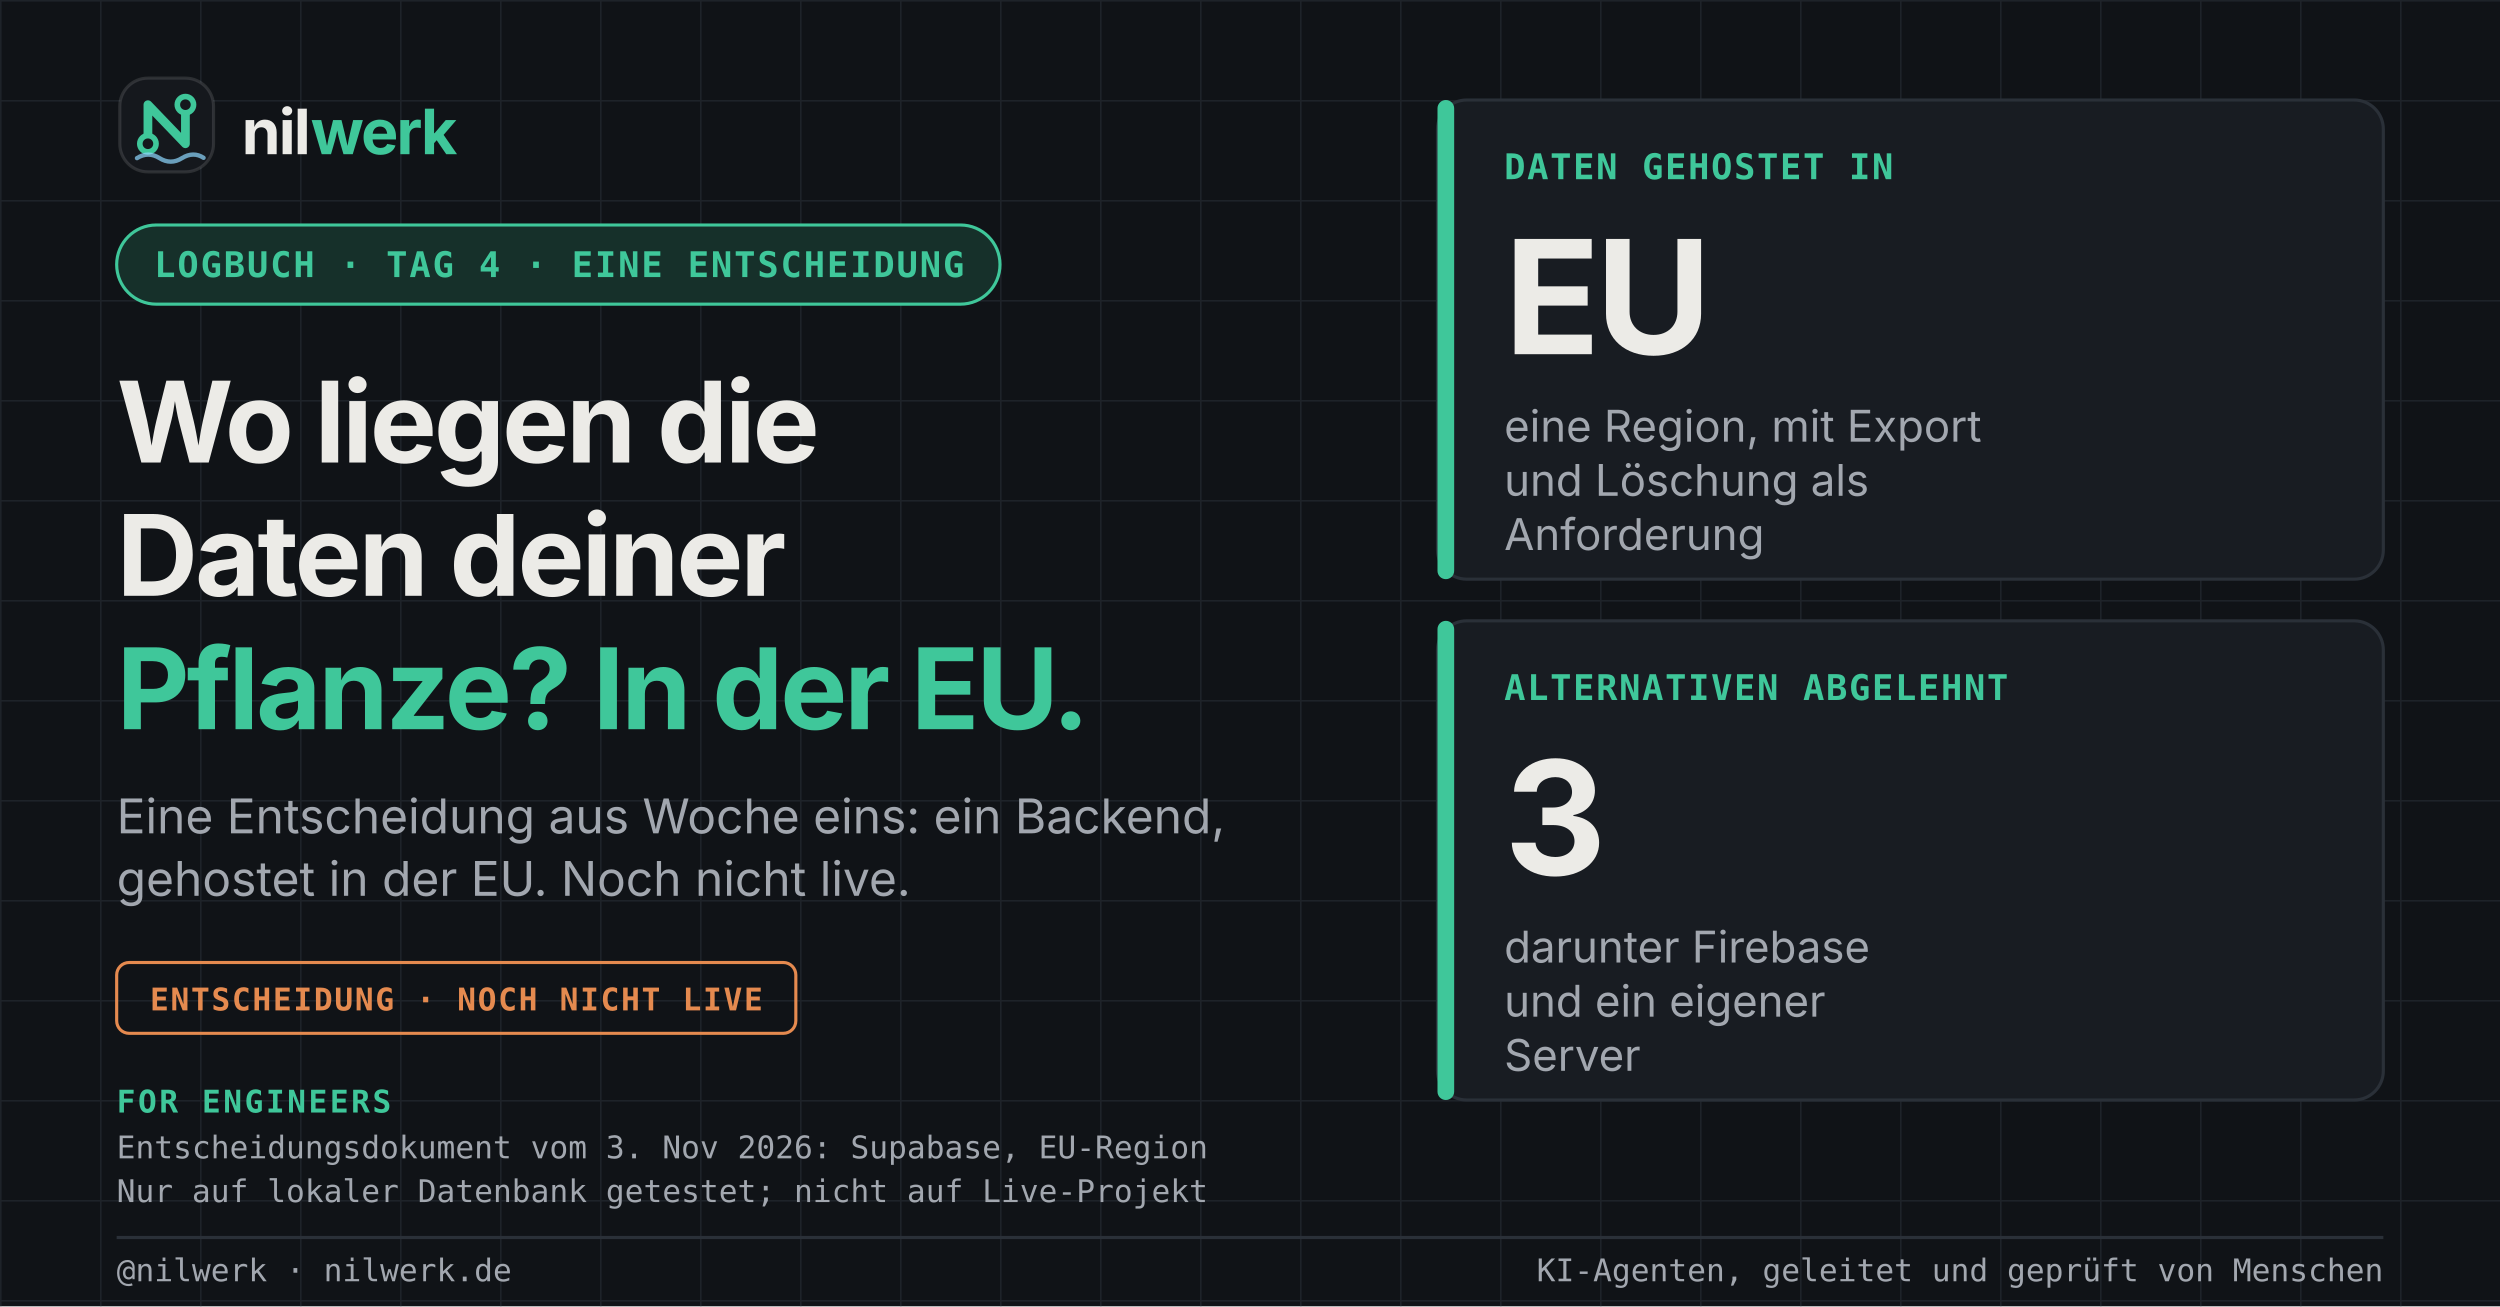
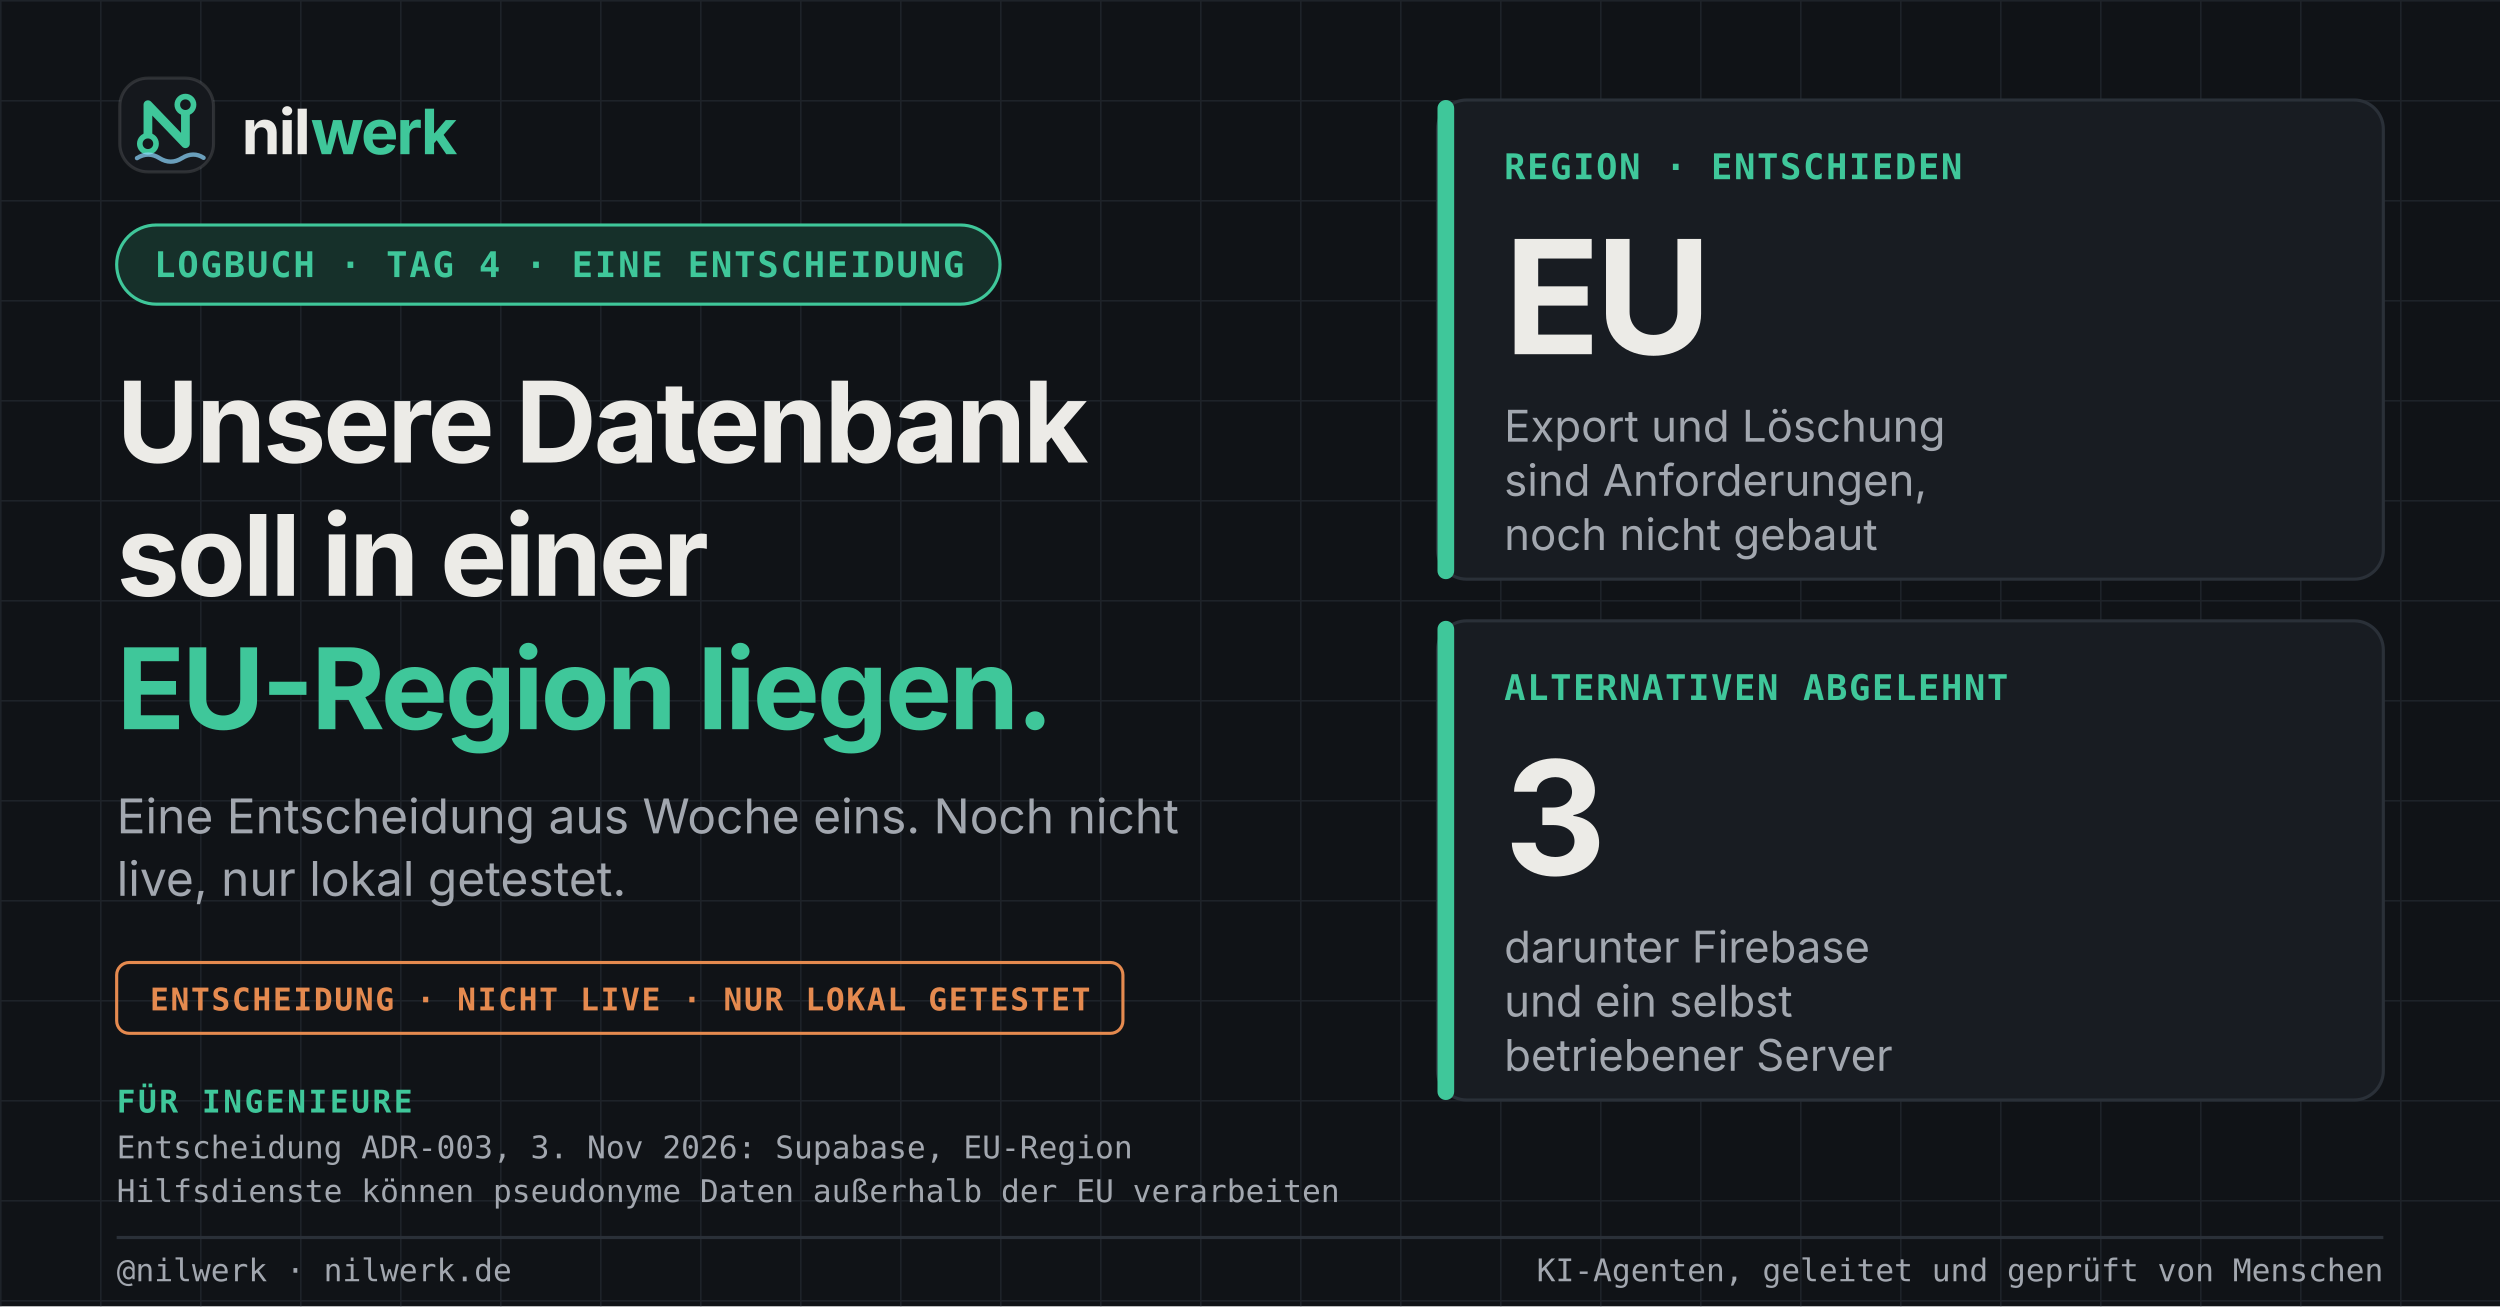
- <svg xmlns="http://www.w3.org/2000/svg" width="1200" height="627" viewBox="0 0 1200 627" role="img" aria-label="Wo liegen die Daten deiner Pflanze? In der EU.">
+ <svg xmlns="http://www.w3.org/2000/svg" width="1200" height="627" viewBox="0 0 1200 627" role="img" aria-label="Unsere Datenbank soll in einer EU-Region liegen.">
  <defs>
    <pattern id="grid" width="48" height="48" patternUnits="userSpaceOnUse">
      <path d="M48 0H0V48" fill="none" stroke="#2a3038" stroke-width="1.5" opacity=".55" />
    </pattern>
  </defs>
  <rect width="1200" height="627" fill="#101317" />
  <rect width="1200" height="627" fill="url(#grid)" />
  <g transform="translate(56 36) scale(1.5)">
    <rect x="1" y="1" width="30" height="30" rx="9" fill="#15181d" stroke="#ffffff" stroke-opacity=".12" />
    <path d="M10 22V9.5l12 12.5V9.5" fill="none" stroke="#3fc79a" stroke-width="2.8" stroke-linecap="round" stroke-linejoin="round" />
    <circle cx="10" cy="22" r="2.6" fill="#15181d" stroke="#3fc79a" stroke-width="1.8" />
    <circle cx="22" cy="9.5" r="2.6" fill="#15181d" stroke="#3fc79a" stroke-width="1.8" />
    <path d="M6.5 26.6c2.4-1.5 4.8-1.5 7.2 0s4.8 1.5 7.2 0 4.8-1.5 6.9-.1" fill="none" stroke="#8fd9ff" stroke-opacity=".7" stroke-width="1.4" stroke-linecap="round" />
  </g>
  <text x="116" y="74" font-family="'Space Grotesk', Inter, sans-serif" font-weight="700" font-size="30" letter-spacing="-0.9" fill="#ecebe7">nil<tspan fill="#3fc79a">werk</tspan>
  </text>
  <rect x="56" y="108" width="424" height="38" rx="19" fill="#16302a" stroke="#3fc79a" stroke-width="1.5" />
  <text x="74" y="133" font-family="'JetBrains Mono', monospace" font-weight="600" font-size="17" letter-spacing="0.9" fill="#3fc79a">LOGBUCH · TAG 4 · EINE ENTSCHEIDUNG</text>
  <g font-family="'Space Grotesk', Inter, sans-serif" font-weight="700" font-size="54" letter-spacing="-1.4">
-     <text x="56" y="222" fill="#ecebe7">Wo liegen die</text>
-     <text x="56" y="286" fill="#ecebe7">Daten deiner</text>
-     <text x="56" y="350" fill="#3fc79a">Pflanze? In der EU.</text>
+     <text x="56" y="222" fill="#ecebe7">Unsere Datenbank</text>
+     <text x="56" y="286" fill="#ecebe7">soll in einer</text>
+     <text x="56" y="350" fill="#3fc79a">EU-Region liegen.</text>
  </g>
  <g font-family="Inter, sans-serif" font-size="23" fill="#a2a7af">
-     <text x="56" y="400">Eine Entscheidung aus Woche eins: ein Backend,</text>
-     <text x="56" y="430">gehostet in der EU. Noch nicht live.</text>
+     <text x="56" y="400">Eine Entscheidung aus Woche eins. Noch nicht</text>
+     <text x="56" y="430">live, nur lokal getestet.</text>
  </g>
-   <rect x="56" y="462" width="326" height="34" rx="6" fill="none" stroke="#e58a4f" stroke-width="1.5" />
-   <text x="72" y="485" font-family="'JetBrains Mono', monospace" font-weight="600" font-size="15" letter-spacing="0.8" fill="#e58a4f">ENTSCHEIDUNG · NOCH NICHT LIVE</text>
+   <rect x="56" y="462" width="483" height="34" rx="6" fill="none" stroke="#e58a4f" stroke-width="1.5" />
+   <text x="72" y="485" font-family="'JetBrains Mono', monospace" font-weight="600" font-size="15" letter-spacing="0.8" fill="#e58a4f">ENTSCHEIDUNG · NICHT LIVE · NUR LOKAL GETESTET</text>
  <g>
    <rect x="690" y="48" width="454" height="230" rx="14" fill="#181c22" stroke="#2a3038" stroke-width="1.5" />
    <rect x="690" y="48" width="8" height="230" rx="4" fill="#3fc79a" />
-     <text x="722" y="86" font-family="'JetBrains Mono', monospace" font-weight="600" font-size="17" letter-spacing="0.8" fill="#3fc79a">DATEN GEHOSTET IN</text>
+     <text x="722" y="86" font-family="'JetBrains Mono', monospace" font-weight="600" font-size="17" letter-spacing="0.8" fill="#3fc79a">REGION · ENTSCHIEDEN</text>
    <text x="722" y="170" font-family="'Space Grotesk', Inter, sans-serif" font-weight="700" font-size="76" letter-spacing="-2.3" fill="#ecebe7">EU</text>
-     <text x="722" y="212" font-family="Inter, sans-serif" font-size="21" fill="#a2a7af">eine Region, mit Export</text>
-     <text x="722" y="238" font-family="Inter, sans-serif" font-size="21" fill="#a2a7af">und Löschung als</text>
-     <text x="722" y="264" font-family="Inter, sans-serif" font-size="21" fill="#a2a7af">Anforderung</text>
+     <text x="722" y="212" font-family="Inter, sans-serif" font-size="21" fill="#a2a7af">Export und Löschung</text>
+     <text x="722" y="238" font-family="Inter, sans-serif" font-size="21" fill="#a2a7af">sind Anforderungen,</text>
+     <text x="722" y="264" font-family="Inter, sans-serif" font-size="21" fill="#a2a7af">noch nicht gebaut</text>
  </g>
  <g>
    <rect x="690" y="298" width="454" height="230" rx="14" fill="#181c22" stroke="#2a3038" stroke-width="1.5" />
    <rect x="690" y="298" width="8" height="230" rx="4" fill="#3fc79a" />
    <text x="722" y="336" font-family="'JetBrains Mono', monospace" font-weight="600" font-size="17" letter-spacing="0.8" fill="#3fc79a">ALTERNATIVEN ABGELEHNT</text>
    <text x="722" y="420" font-family="'Space Grotesk', Inter, sans-serif" font-weight="700" font-size="76" letter-spacing="-2.3" fill="#ecebe7">3</text>
    <text x="722" y="462" font-family="Inter, sans-serif" font-size="21" fill="#a2a7af">darunter Firebase</text>
-     <text x="722" y="488" font-family="Inter, sans-serif" font-size="21" fill="#a2a7af">und ein eigener</text>
-     <text x="722" y="514" font-family="Inter, sans-serif" font-size="21" fill="#a2a7af">Server</text>
+     <text x="722" y="488" font-family="Inter, sans-serif" font-size="21" fill="#a2a7af">und ein selbst</text>
+     <text x="722" y="514" font-family="Inter, sans-serif" font-size="21" fill="#a2a7af">betriebener Server</text>
  </g>
-   <text x="56" y="534" font-family="'JetBrains Mono', monospace" font-weight="600" font-size="15" letter-spacing="1.2" fill="#3fc79a">FOR ENGINEERS</text>
+   <text x="56" y="534" font-family="'JetBrains Mono', monospace" font-weight="600" font-size="15" letter-spacing="1.2" fill="#3fc79a">FÜR INGENIEURE</text>
  <g font-family="'JetBrains Mono', monospace" font-size="15" fill="#a2a7af">
-     <text x="56" y="556">Entscheidungsdokument vom 3. Nov 2026: Supabase, EU-Region</text>
-     <text x="56" y="577">Nur auf lokaler Datenbank getestet; nicht auf Live-Projekt</text>
+     <text x="56" y="556">Entscheidung ADR-003, 3. Nov 2026: Supabase, EU-Region</text>
+     <text x="56" y="577">Hilfsdienste können pseudonyme Daten außerhalb der EU verarbeiten</text>
  </g>
  <line x1="56" y1="594" x2="1144" y2="594" stroke="#2a3038" stroke-width="1.5" />
  <g font-family="'JetBrains Mono', monospace" font-size="15" fill="#a2a7af">
    <text x="56" y="615">@nilwerk · nilwerk.de</text>
    <text x="1144" y="615" text-anchor="end">KI-Agenten, geleitet und geprüft von Menschen</text>
  </g>
</svg>
